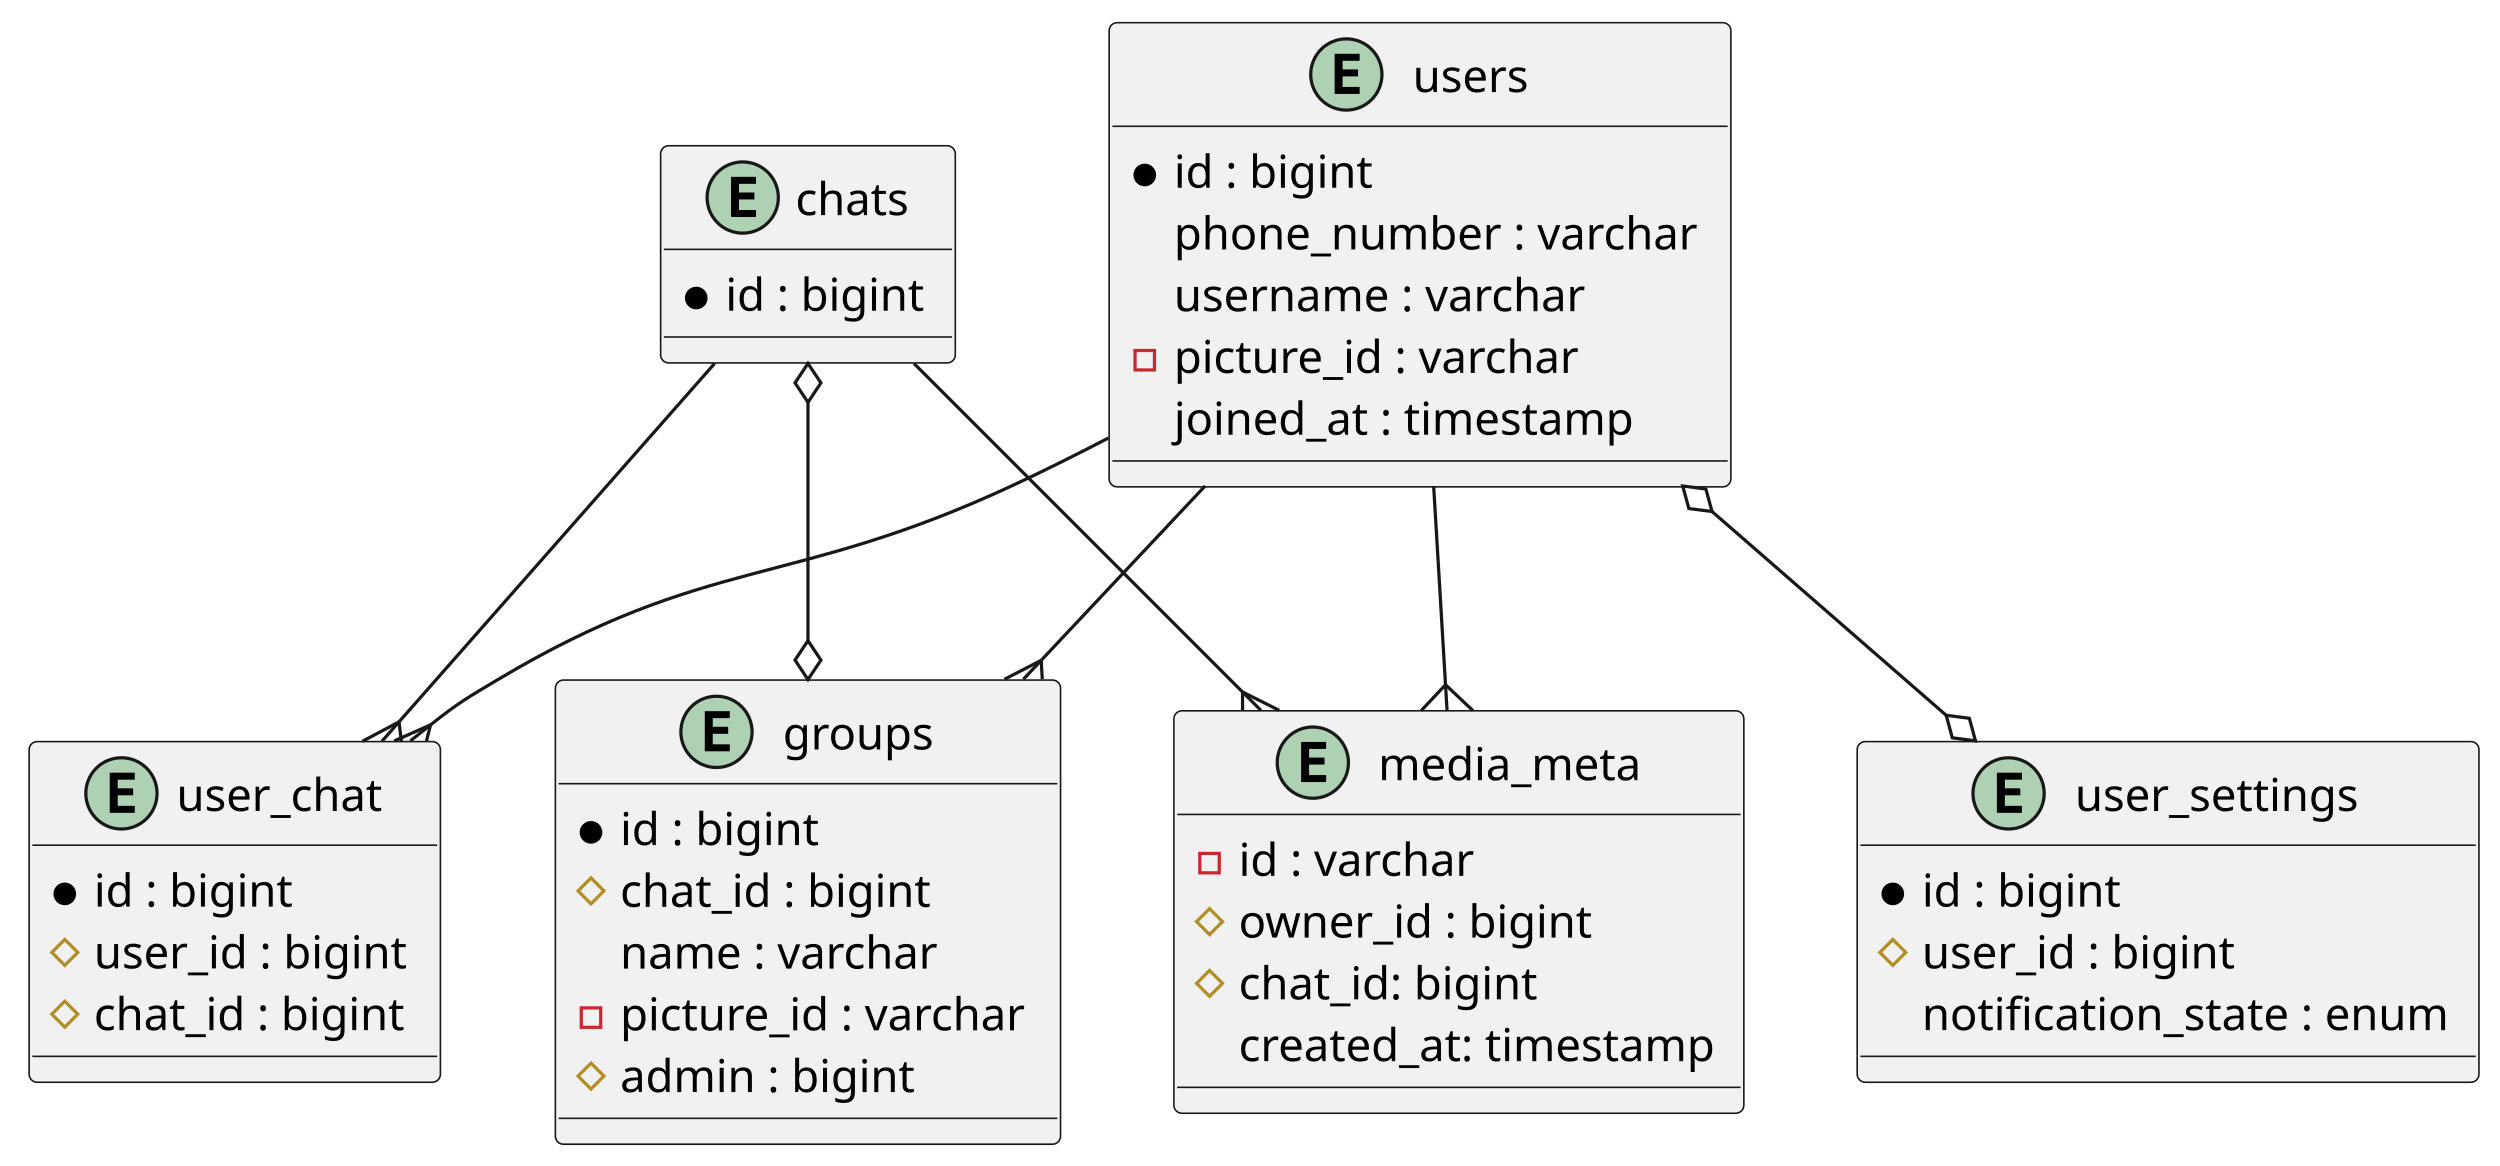
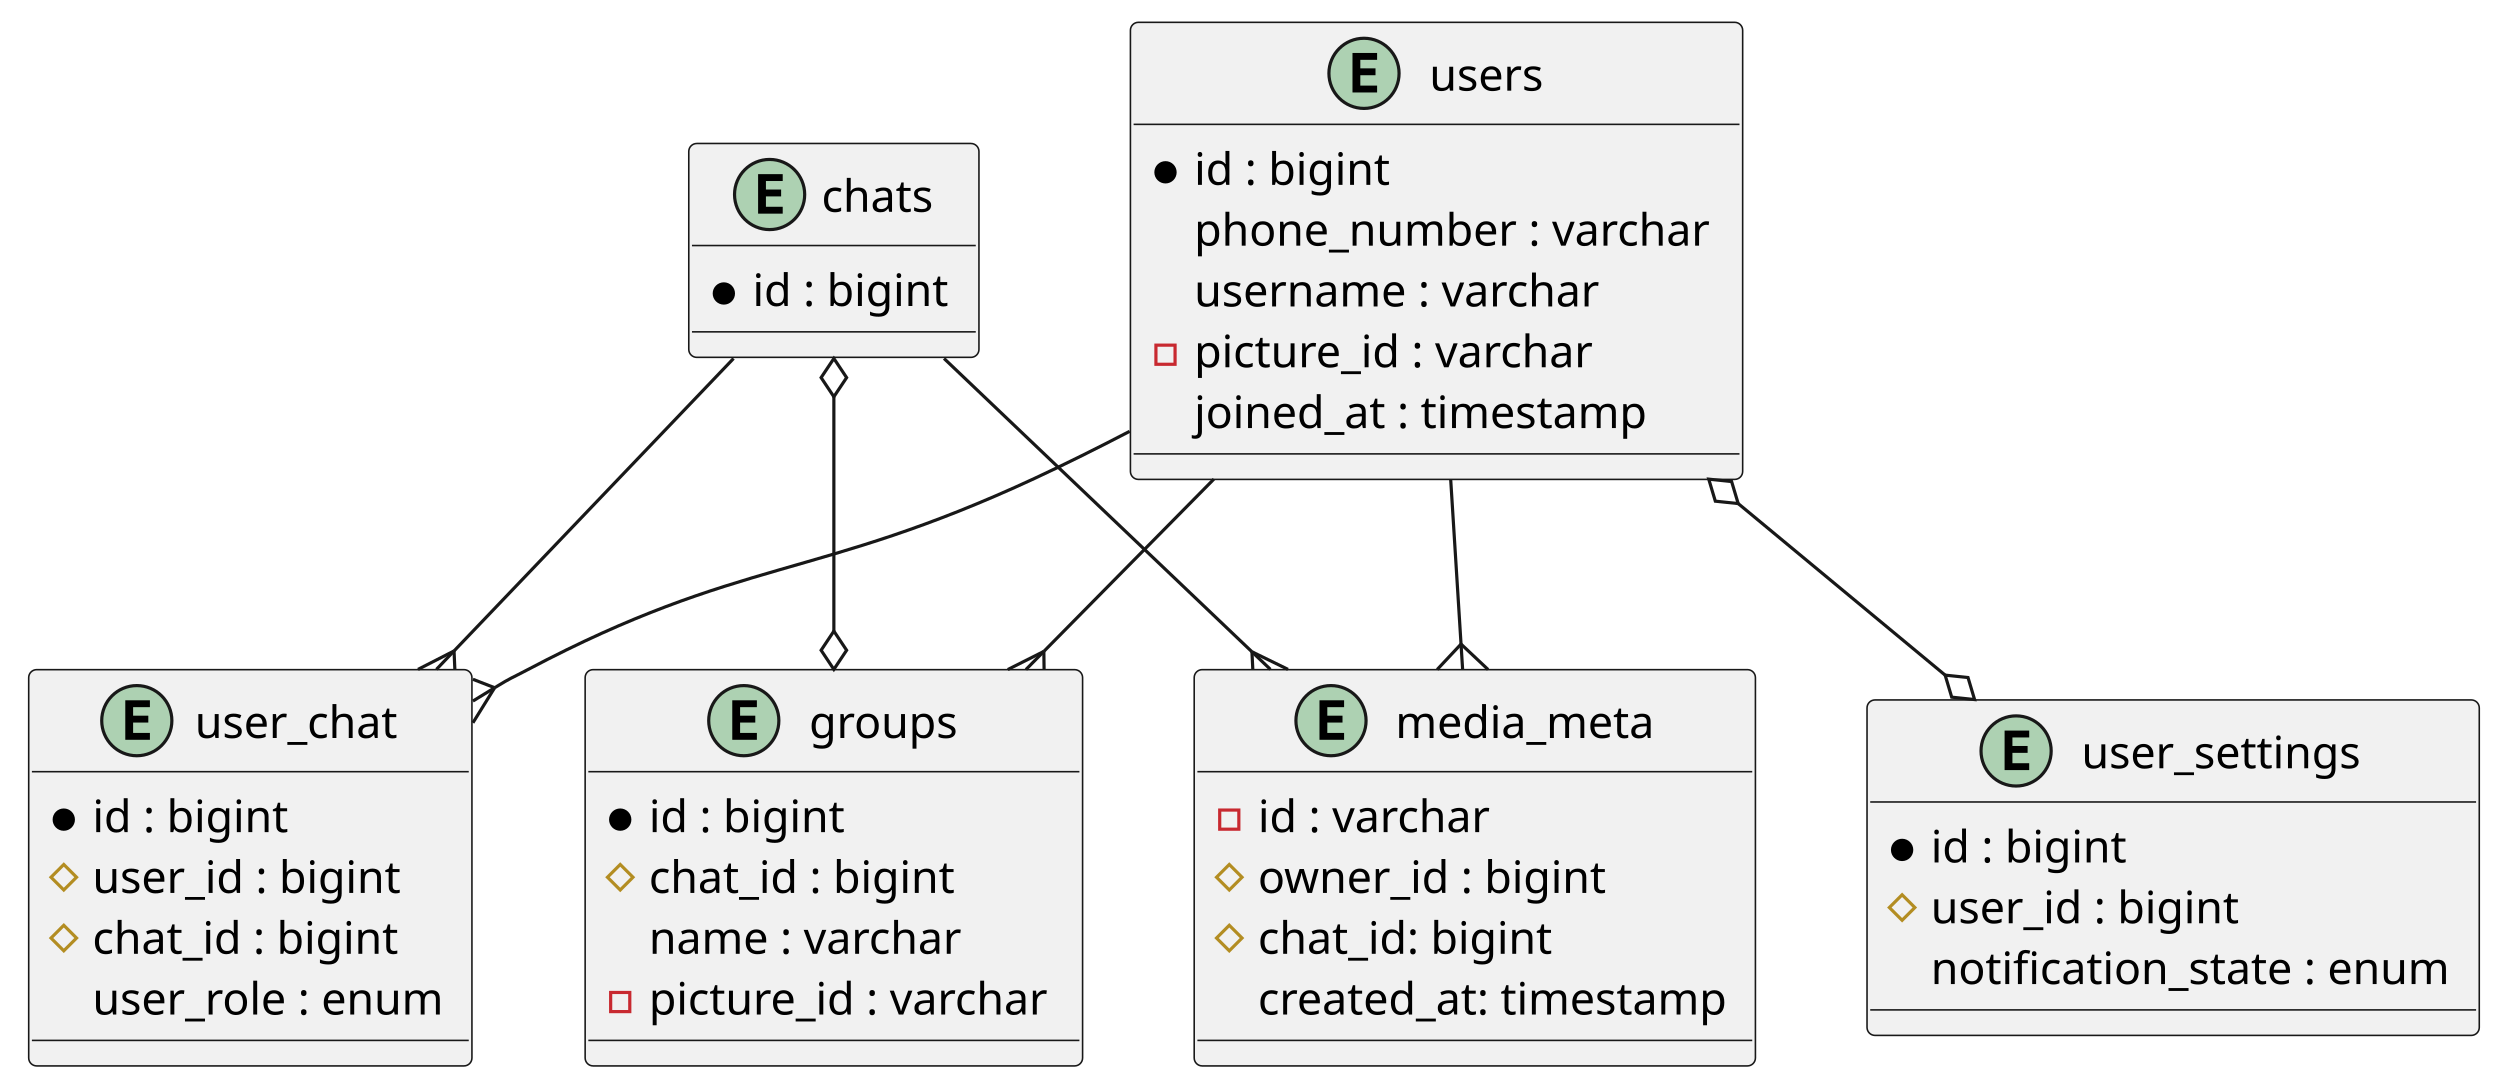
- <svg xmlns="http://www.w3.org/2000/svg" contentStyleType="text/css" height="360px" preserveAspectRatio="none" style="width:772px;height:360px;background:#FFFFFF;" version="1.1" viewBox="0 0 772 360" width="772px" zoomAndPan="magnify">
+ <svg xmlns="http://www.w3.org/2000/svg" contentStyleType="text/css" height="341px" preserveAspectRatio="none" style="width:784px;height:341px;background:#FFFFFF;" version="1.1" viewBox="0 0 784 341" width="784px" zoomAndPan="magnify">
  <defs />
  <g>
    <g id="elem_users">
-       <rect codeLine="2" fill="#F1F1F1" height="143.34" id="users" rx="2.5" ry="2.5" style="stroke:#181818;stroke-width:0.5;" width="192" x="342.5" y="7" />
-       <ellipse cx="415.75" cy="23" fill="#ADD1B2" rx="11" ry="11" style="stroke:#181818;stroke-width:1.0;" />
-       <path d="M419.859,29 L412.141,29 L412.141,16.609 L419.859,16.609 L419.859,18.766 L414.594,18.766 L414.594,21.438 L419.359,21.438 L419.359,23.594 L414.594,23.594 L414.594,26.844 L419.859,26.844 L419.859,29 Z " fill="#000000" />
-       <text fill="#000000" font-family="sans-serif" font-size="14" lengthAdjust="spacing" textLength="37" x="436.25" y="28.432">users</text>
-       <line style="stroke:#181818;stroke-width:0.5;" x1="343.5" x2="533.5" y1="39" y2="39" />
-       <ellipse cx="353.5" cy="54.034" fill="#000000" rx="3" ry="3" style="stroke:#000000;stroke-width:1.0;" />
-       <text fill="#000000" font-family="sans-serif" font-size="14" lengthAdjust="spacing" textLength="65" x="362.5" y="57.966">id : bigint</text>
-       <text fill="#000000" font-family="sans-serif" font-size="14" lengthAdjust="spacing" textLength="166" x="362.5" y="77.034">phone_number : varchar</text>
-       <text fill="#000000" font-family="sans-serif" font-size="14" lengthAdjust="spacing" textLength="131" x="362.5" y="96.102">username : varchar</text>
-       <rect fill="none" height="6" style="stroke:#C82930;stroke-width:1.0;" width="6" x="350.5" y="108.238" />
-       <text fill="#000000" font-family="sans-serif" font-size="14" lengthAdjust="spacing" textLength="130" x="362.5" y="115.17">picture_id : varchar</text>
-       <text fill="#000000" font-family="sans-serif" font-size="14" lengthAdjust="spacing" textLength="145" x="362.5" y="134.238">joined_at : timestamp</text>
-       <line style="stroke:#181818;stroke-width:0.5;" x1="343.5" x2="533.5" y1="142.34" y2="142.34" />
+       <rect codeLine="2" fill="#F1F1F1" height="143.34" id="users" rx="2.5" ry="2.5" style="stroke:#181818;stroke-width:0.5;" width="192" x="354.5" y="7" />
+       <ellipse cx="427.75" cy="23" fill="#ADD1B2" rx="11" ry="11" style="stroke:#181818;stroke-width:1.0;" />
+       <path d="M431.859,29 L424.141,29 L424.141,16.609 L431.859,16.609 L431.859,18.766 L426.594,18.766 L426.594,21.438 L431.359,21.438 L431.359,23.594 L426.594,23.594 L426.594,26.844 L431.859,26.844 L431.859,29 Z " fill="#000000" />
+       <text fill="#000000" font-family="sans-serif" font-size="14" lengthAdjust="spacing" textLength="37" x="448.25" y="28.432">users</text>
+       <line style="stroke:#181818;stroke-width:0.5;" x1="355.5" x2="545.5" y1="39" y2="39" />
+       <ellipse cx="365.5" cy="54.034" fill="#000000" rx="3" ry="3" style="stroke:#000000;stroke-width:1.0;" />
+       <text fill="#000000" font-family="sans-serif" font-size="14" lengthAdjust="spacing" textLength="65" x="374.5" y="57.966">id : bigint</text>
+       <text fill="#000000" font-family="sans-serif" font-size="14" lengthAdjust="spacing" textLength="166" x="374.5" y="77.034">phone_number : varchar</text>
+       <text fill="#000000" font-family="sans-serif" font-size="14" lengthAdjust="spacing" textLength="131" x="374.5" y="96.102">username : varchar</text>
+       <rect fill="none" height="6" style="stroke:#C82930;stroke-width:1.0;" width="6" x="362.5" y="108.238" />
+       <text fill="#000000" font-family="sans-serif" font-size="14" lengthAdjust="spacing" textLength="130" x="374.5" y="115.17">picture_id : varchar</text>
+       <text fill="#000000" font-family="sans-serif" font-size="14" lengthAdjust="spacing" textLength="145" x="374.5" y="134.238">joined_at : timestamp</text>
+       <line style="stroke:#181818;stroke-width:0.5;" x1="355.5" x2="545.5" y1="142.34" y2="142.34" />
    </g>
    <g id="elem_chats">
-       <rect codeLine="10" fill="#F1F1F1" height="67.068" id="chats" rx="2.5" ry="2.5" style="stroke:#181818;stroke-width:0.5;" width="91" x="204" y="45" />
-       <ellipse cx="229.35" cy="61" fill="#ADD1B2" rx="11" ry="11" style="stroke:#181818;stroke-width:1.0;" />
-       <path d="M233.459,67 L225.741,67 L225.741,54.609 L233.459,54.609 L233.459,56.766 L228.194,56.766 L228.194,59.438 L232.959,59.438 L232.959,61.594 L228.194,61.594 L228.194,64.844 L233.459,64.844 L233.459,67 Z " fill="#000000" />
-       <text fill="#000000" font-family="sans-serif" font-size="14" lengthAdjust="spacing" textLength="36" x="245.65" y="66.432">chats</text>
-       <line style="stroke:#181818;stroke-width:0.5;" x1="205" x2="294" y1="77" y2="77" />
-       <ellipse cx="215" cy="92.034" fill="#000000" rx="3" ry="3" style="stroke:#000000;stroke-width:1.0;" />
-       <text fill="#000000" font-family="sans-serif" font-size="14" lengthAdjust="spacing" textLength="65" x="224" y="95.966">id : bigint</text>
-       <line style="stroke:#181818;stroke-width:0.5;" x1="205" x2="294" y1="104.068" y2="104.068" />
+       <rect codeLine="10" fill="#F1F1F1" height="67.068" id="chats" rx="2.5" ry="2.5" style="stroke:#181818;stroke-width:0.5;" width="91" x="216" y="45" />
+       <ellipse cx="241.35" cy="61" fill="#ADD1B2" rx="11" ry="11" style="stroke:#181818;stroke-width:1.0;" />
+       <path d="M245.459,67 L237.741,67 L237.741,54.609 L245.459,54.609 L245.459,56.766 L240.194,56.766 L240.194,59.438 L244.959,59.438 L244.959,61.594 L240.194,61.594 L240.194,64.844 L245.459,64.844 L245.459,67 Z " fill="#000000" />
+       <text fill="#000000" font-family="sans-serif" font-size="14" lengthAdjust="spacing" textLength="36" x="257.65" y="66.432">chats</text>
+       <line style="stroke:#181818;stroke-width:0.5;" x1="217" x2="306" y1="77" y2="77" />
+       <ellipse cx="227" cy="92.034" fill="#000000" rx="3" ry="3" style="stroke:#000000;stroke-width:1.0;" />
+       <text fill="#000000" font-family="sans-serif" font-size="14" lengthAdjust="spacing" textLength="65" x="236" y="95.966">id : bigint</text>
+       <line style="stroke:#181818;stroke-width:0.5;" x1="217" x2="306" y1="104.068" y2="104.068" />
    </g>
    <g id="elem_user_chat">
-       <rect codeLine="14" fill="#F1F1F1" height="105.204" id="user_chat" rx="2.5" ry="2.5" style="stroke:#181818;stroke-width:0.5;" width="127" x="9" y="229" />
-       <ellipse cx="37.5" cy="245" fill="#ADD1B2" rx="11" ry="11" style="stroke:#181818;stroke-width:1.0;" />
-       <path d="M41.609,251 L33.891,251 L33.891,238.609 L41.609,238.609 L41.609,240.766 L36.344,240.766 L36.344,243.438 L41.109,243.438 L41.109,245.594 L36.344,245.594 L36.344,248.844 L41.609,248.844 L41.609,251 Z " fill="#000000" />
-       <text fill="#000000" font-family="sans-serif" font-size="14" lengthAdjust="spacing" textLength="65" x="54.5" y="250.432">user_chat</text>
-       <line style="stroke:#181818;stroke-width:0.5;" x1="10" x2="135" y1="261" y2="261" />
-       <ellipse cx="20" cy="276.034" fill="#000000" rx="3" ry="3" style="stroke:#000000;stroke-width:1.0;" />
-       <text fill="#000000" font-family="sans-serif" font-size="14" lengthAdjust="spacing" textLength="65" x="29" y="279.966">id : bigint</text>
-       <polygon fill="none" points="20,290.102,24,294.102,20,298.102,16,294.102" style="stroke:#B38D22;stroke-width:1.0;" />
-       <text fill="#000000" font-family="sans-serif" font-size="14" lengthAdjust="spacing" textLength="101" x="29" y="299.034">user_id : bigint</text>
-       <polygon fill="none" points="20,309.17,24,313.17,20,317.17,16,313.17" style="stroke:#B38D22;stroke-width:1.0;" />
-       <text fill="#000000" font-family="sans-serif" font-size="14" lengthAdjust="spacing" textLength="100" x="29" y="318.102">chat_id : bigint</text>
-       <line style="stroke:#181818;stroke-width:0.5;" x1="10" x2="135" y1="326.204" y2="326.204" />
+       <rect codeLine="14" fill="#F1F1F1" height="124.272" id="user_chat" rx="2.5" ry="2.5" style="stroke:#181818;stroke-width:0.5;" width="139" x="9" y="210" />
+       <ellipse cx="42.9" cy="226" fill="#ADD1B2" rx="11" ry="11" style="stroke:#181818;stroke-width:1.0;" />
+       <path d="M47.009,232 L39.291,232 L39.291,219.609 L47.009,219.609 L47.009,221.766 L41.744,221.766 L41.744,224.438 L46.509,224.438 L46.509,226.594 L41.744,226.594 L41.744,229.844 L47.009,229.844 L47.009,232 Z " fill="#000000" />
+       <text fill="#000000" font-family="sans-serif" font-size="14" lengthAdjust="spacing" textLength="65" x="61.1" y="231.432">user_chat</text>
+       <line style="stroke:#181818;stroke-width:0.5;" x1="10" x2="147" y1="242" y2="242" />
+       <ellipse cx="20" cy="257.034" fill="#000000" rx="3" ry="3" style="stroke:#000000;stroke-width:1.0;" />
+       <text fill="#000000" font-family="sans-serif" font-size="14" lengthAdjust="spacing" textLength="65" x="29" y="260.966">id : bigint</text>
+       <polygon fill="none" points="20,271.102,24,275.102,20,279.102,16,275.102" style="stroke:#B38D22;stroke-width:1.0;" />
+       <text fill="#000000" font-family="sans-serif" font-size="14" lengthAdjust="spacing" textLength="101" x="29" y="280.034">user_id : bigint</text>
+       <polygon fill="none" points="20,290.17,24,294.17,20,298.17,16,294.17" style="stroke:#B38D22;stroke-width:1.0;" />
+       <text fill="#000000" font-family="sans-serif" font-size="14" lengthAdjust="spacing" textLength="100" x="29" y="299.102">chat_id : bigint</text>
+       <text fill="#000000" font-family="sans-serif" font-size="14" lengthAdjust="spacing" textLength="113" x="29" y="318.17">user_role : enum</text>
+       <line style="stroke:#181818;stroke-width:0.5;" x1="10" x2="147" y1="326.272" y2="326.272" />
    </g>
    <g id="elem_user_settings">
-       <rect codeLine="20" fill="#F1F1F1" height="105.204" id="user_settings" rx="2.5" ry="2.5" style="stroke:#181818;stroke-width:0.5;" width="192" x="573.5" y="229" />
-       <ellipse cx="620.25" cy="245" fill="#ADD1B2" rx="11" ry="11" style="stroke:#181818;stroke-width:1.0;" />
-       <path d="M624.359,251 L616.641,251 L616.641,238.609 L624.359,238.609 L624.359,240.766 L619.094,240.766 L619.094,243.438 L623.859,243.438 L623.859,245.594 L619.094,245.594 L619.094,248.844 L624.359,248.844 L624.359,251 Z " fill="#000000" />
-       <text fill="#000000" font-family="sans-serif" font-size="14" lengthAdjust="spacing" textLength="90" x="640.75" y="250.432">user_settings</text>
-       <line style="stroke:#181818;stroke-width:0.5;" x1="574.5" x2="764.5" y1="261" y2="261" />
-       <ellipse cx="584.5" cy="276.034" fill="#000000" rx="3" ry="3" style="stroke:#000000;stroke-width:1.0;" />
-       <text fill="#000000" font-family="sans-serif" font-size="14" lengthAdjust="spacing" textLength="65" x="593.5" y="279.966">id : bigint</text>
-       <polygon fill="none" points="584.5,290.102,588.5,294.102,584.5,298.102,580.5,294.102" style="stroke:#B38D22;stroke-width:1.0;" />
-       <text fill="#000000" font-family="sans-serif" font-size="14" lengthAdjust="spacing" textLength="101" x="593.5" y="299.034">user_id : bigint</text>
-       <text fill="#000000" font-family="sans-serif" font-size="14" lengthAdjust="spacing" textLength="166" x="593.5" y="318.102">notification_state : enum</text>
-       <line style="stroke:#181818;stroke-width:0.5;" x1="574.5" x2="764.5" y1="326.204" y2="326.204" />
+       <rect codeLine="21" fill="#F1F1F1" height="105.204" id="user_settings" rx="2.5" ry="2.5" style="stroke:#181818;stroke-width:0.5;" width="192" x="585.5" y="219.5" />
+       <ellipse cx="632.25" cy="235.5" fill="#ADD1B2" rx="11" ry="11" style="stroke:#181818;stroke-width:1.0;" />
+       <path d="M636.359,241.5 L628.641,241.5 L628.641,229.109 L636.359,229.109 L636.359,231.266 L631.094,231.266 L631.094,233.938 L635.859,233.938 L635.859,236.094 L631.094,236.094 L631.094,239.344 L636.359,239.344 L636.359,241.5 Z " fill="#000000" />
+       <text fill="#000000" font-family="sans-serif" font-size="14" lengthAdjust="spacing" textLength="90" x="652.75" y="240.932">user_settings</text>
+       <line style="stroke:#181818;stroke-width:0.5;" x1="586.5" x2="776.5" y1="251.5" y2="251.5" />
+       <ellipse cx="596.5" cy="266.534" fill="#000000" rx="3" ry="3" style="stroke:#000000;stroke-width:1.0;" />
+       <text fill="#000000" font-family="sans-serif" font-size="14" lengthAdjust="spacing" textLength="65" x="605.5" y="270.466">id : bigint</text>
+       <polygon fill="none" points="596.5,280.602,600.5,284.602,596.5,288.602,592.5,284.602" style="stroke:#B38D22;stroke-width:1.0;" />
+       <text fill="#000000" font-family="sans-serif" font-size="14" lengthAdjust="spacing" textLength="101" x="605.5" y="289.534">user_id : bigint</text>
+       <text fill="#000000" font-family="sans-serif" font-size="14" lengthAdjust="spacing" textLength="166" x="605.5" y="308.602">notification_state : enum</text>
+       <line style="stroke:#181818;stroke-width:0.5;" x1="586.5" x2="776.5" y1="316.704" y2="316.704" />
    </g>
    <g id="elem_groups">
-       <rect codeLine="26" fill="#F1F1F1" height="143.34" id="groups" rx="2.5" ry="2.5" style="stroke:#181818;stroke-width:0.5;" width="156" x="171.5" y="210" />
-       <ellipse cx="221.25" cy="226" fill="#ADD1B2" rx="11" ry="11" style="stroke:#181818;stroke-width:1.0;" />
-       <path d="M225.359,232 L217.641,232 L217.641,219.609 L225.359,219.609 L225.359,221.766 L220.094,221.766 L220.094,224.438 L224.859,224.438 L224.859,226.594 L220.094,226.594 L220.094,229.844 L225.359,229.844 L225.359,232 Z " fill="#000000" />
-       <text fill="#000000" font-family="sans-serif" font-size="14" lengthAdjust="spacing" textLength="48" x="241.75" y="231.432">groups</text>
-       <line style="stroke:#181818;stroke-width:0.5;" x1="172.5" x2="326.5" y1="242" y2="242" />
-       <ellipse cx="182.5" cy="257.034" fill="#000000" rx="3" ry="3" style="stroke:#000000;stroke-width:1.0;" />
-       <text fill="#000000" font-family="sans-serif" font-size="14" lengthAdjust="spacing" textLength="65" x="191.5" y="260.966">id : bigint</text>
-       <polygon fill="none" points="182.5,271.102,186.5,275.102,182.5,279.102,178.5,275.102" style="stroke:#B38D22;stroke-width:1.0;" />
-       <text fill="#000000" font-family="sans-serif" font-size="14" lengthAdjust="spacing" textLength="100" x="191.5" y="280.034">chat_id : bigint</text>
-       <text fill="#000000" font-family="sans-serif" font-size="14" lengthAdjust="spacing" textLength="101" x="191.5" y="299.102">name : varchar</text>
-       <rect fill="none" height="6" style="stroke:#C82930;stroke-width:1.0;" width="6" x="179.5" y="311.238" />
-       <text fill="#000000" font-family="sans-serif" font-size="14" lengthAdjust="spacing" textLength="130" x="191.5" y="318.17">picture_id : varchar</text>
-       <polygon fill="none" points="182.5,328.306,186.5,332.306,182.5,336.306,178.5,332.306" style="stroke:#B38D22;stroke-width:1.0;" />
-       <text fill="#000000" font-family="sans-serif" font-size="14" lengthAdjust="spacing" textLength="95" x="191.5" y="337.238">admin : bigint</text>
-       <line style="stroke:#181818;stroke-width:0.5;" x1="172.5" x2="326.5" y1="345.34" y2="345.34" />
+       <rect codeLine="27" fill="#F1F1F1" height="124.272" id="groups" rx="2.5" ry="2.5" style="stroke:#181818;stroke-width:0.5;" width="156" x="183.5" y="210" />
+       <ellipse cx="233.25" cy="226" fill="#ADD1B2" rx="11" ry="11" style="stroke:#181818;stroke-width:1.0;" />
+       <path d="M237.359,232 L229.641,232 L229.641,219.609 L237.359,219.609 L237.359,221.766 L232.094,221.766 L232.094,224.438 L236.859,224.438 L236.859,226.594 L232.094,226.594 L232.094,229.844 L237.359,229.844 L237.359,232 Z " fill="#000000" />
+       <text fill="#000000" font-family="sans-serif" font-size="14" lengthAdjust="spacing" textLength="48" x="253.75" y="231.432">groups</text>
+       <line style="stroke:#181818;stroke-width:0.5;" x1="184.5" x2="338.5" y1="242" y2="242" />
+       <ellipse cx="194.5" cy="257.034" fill="#000000" rx="3" ry="3" style="stroke:#000000;stroke-width:1.0;" />
+       <text fill="#000000" font-family="sans-serif" font-size="14" lengthAdjust="spacing" textLength="65" x="203.5" y="260.966">id : bigint</text>
+       <polygon fill="none" points="194.5,271.102,198.5,275.102,194.5,279.102,190.5,275.102" style="stroke:#B38D22;stroke-width:1.0;" />
+       <text fill="#000000" font-family="sans-serif" font-size="14" lengthAdjust="spacing" textLength="100" x="203.5" y="280.034">chat_id : bigint</text>
+       <text fill="#000000" font-family="sans-serif" font-size="14" lengthAdjust="spacing" textLength="101" x="203.5" y="299.102">name : varchar</text>
+       <rect fill="none" height="6" style="stroke:#C82930;stroke-width:1.0;" width="6" x="191.5" y="311.238" />
+       <text fill="#000000" font-family="sans-serif" font-size="14" lengthAdjust="spacing" textLength="130" x="203.5" y="318.17">picture_id : varchar</text>
+       <line style="stroke:#181818;stroke-width:0.5;" x1="184.5" x2="338.5" y1="326.272" y2="326.272" />
    </g>
    <g id="elem_media_meta">
-       <rect codeLine="34" fill="#F1F1F1" height="124.272" id="media_meta" rx="2.5" ry="2.5" style="stroke:#181818;stroke-width:0.5;" width="176" x="362.5" y="219.5" />
-       <ellipse cx="405.4" cy="235.5" fill="#ADD1B2" rx="11" ry="11" style="stroke:#181818;stroke-width:1.0;" />
-       <path d="M409.509,241.5 L401.791,241.5 L401.791,229.109 L409.509,229.109 L409.509,231.266 L404.244,231.266 L404.244,233.938 L409.009,233.938 L409.009,236.094 L404.244,236.094 L404.244,239.344 L409.509,239.344 L409.509,241.5 Z " fill="#000000" />
-       <text fill="#000000" font-family="sans-serif" font-size="14" lengthAdjust="spacing" textLength="82" x="425.6" y="240.932">media_meta</text>
-       <line style="stroke:#181818;stroke-width:0.5;" x1="363.5" x2="537.5" y1="251.5" y2="251.5" />
-       <rect fill="none" height="6" style="stroke:#C82930;stroke-width:1.0;" width="6" x="370.5" y="263.534" />
-       <text fill="#000000" font-family="sans-serif" font-size="14" lengthAdjust="spacing" textLength="76" x="382.5" y="270.466">id : varchar</text>
-       <polygon fill="none" points="373.5,280.602,377.5,284.602,373.5,288.602,369.5,284.602" style="stroke:#B38D22;stroke-width:1.0;" />
-       <text fill="#000000" font-family="sans-serif" font-size="14" lengthAdjust="spacing" textLength="113" x="382.5" y="289.534">owner_id : bigint</text>
-       <polygon fill="none" points="373.5,299.67,377.5,303.67,373.5,307.67,369.5,303.67" style="stroke:#B38D22;stroke-width:1.0;" />
-       <text fill="#000000" font-family="sans-serif" font-size="14" lengthAdjust="spacing" textLength="96" x="382.5" y="308.602">chat_id: bigint</text>
-       <text fill="#000000" font-family="sans-serif" font-size="14" lengthAdjust="spacing" textLength="150" x="382.5" y="327.67">created_at: timestamp</text>
-       <line style="stroke:#181818;stroke-width:0.5;" x1="363.5" x2="537.5" y1="335.772" y2="335.772" />
+       <rect codeLine="34" fill="#F1F1F1" height="124.272" id="media_meta" rx="2.5" ry="2.5" style="stroke:#181818;stroke-width:0.5;" width="176" x="374.5" y="210" />
+       <ellipse cx="417.4" cy="226" fill="#ADD1B2" rx="11" ry="11" style="stroke:#181818;stroke-width:1.0;" />
+       <path d="M421.509,232 L413.791,232 L413.791,219.609 L421.509,219.609 L421.509,221.766 L416.244,221.766 L416.244,224.438 L421.009,224.438 L421.009,226.594 L416.244,226.594 L416.244,229.844 L421.509,229.844 L421.509,232 Z " fill="#000000" />
+       <text fill="#000000" font-family="sans-serif" font-size="14" lengthAdjust="spacing" textLength="82" x="437.6" y="231.432">media_meta</text>
+       <line style="stroke:#181818;stroke-width:0.5;" x1="375.5" x2="549.5" y1="242" y2="242" />
+       <rect fill="none" height="6" style="stroke:#C82930;stroke-width:1.0;" width="6" x="382.5" y="254.034" />
+       <text fill="#000000" font-family="sans-serif" font-size="14" lengthAdjust="spacing" textLength="76" x="394.5" y="260.966">id : varchar</text>
+       <polygon fill="none" points="385.5,271.102,389.5,275.102,385.5,279.102,381.5,275.102" style="stroke:#B38D22;stroke-width:1.0;" />
+       <text fill="#000000" font-family="sans-serif" font-size="14" lengthAdjust="spacing" textLength="113" x="394.5" y="280.034">owner_id : bigint</text>
+       <polygon fill="none" points="385.5,290.17,389.5,294.17,385.5,298.17,381.5,294.17" style="stroke:#B38D22;stroke-width:1.0;" />
+       <text fill="#000000" font-family="sans-serif" font-size="14" lengthAdjust="spacing" textLength="96" x="394.5" y="299.102">chat_id: bigint</text>
+       <text fill="#000000" font-family="sans-serif" font-size="14" lengthAdjust="spacing" textLength="150" x="394.5" y="318.17">created_at: timestamp</text>
+       <line style="stroke:#181818;stroke-width:0.5;" x1="375.5" x2="549.5" y1="326.272" y2="326.272" />
    </g>
    <g id="link_users_user_settings">
-       <path codeLine="42" d="M528.672,157.958 C558.442,183.868 573.458,196.932 600.978,220.882 " fill="none" id="users-user_settings" style="stroke:#181818;stroke-width:1.0;" />
-       <polygon fill="none" points="519.62,150.08,521.52,157.036,528.672,157.958,526.772,151.002,519.62,150.08" style="stroke:#181818;stroke-width:1.0;" />
-       <polygon fill="none" points="610.03,228.76,608.13,221.804,600.978,220.882,602.878,227.839,610.03,228.76" style="stroke:#181818;stroke-width:1.0;" />
+       <path codeLine="42" d="M545.097,157.919 C572.727,180.829 584.362,190.471 609.992,211.721 " fill="none" id="users-user_settings" style="stroke:#181818;stroke-width:1.0;" />
+       <polygon fill="none" points="535.86,150.26,537.926,157.169,545.097,157.919,543.032,151.011,535.86,150.26" style="stroke:#181818;stroke-width:1.0;" />
+       <polygon fill="none" points="619.23,219.38,617.164,212.471,609.992,211.721,612.058,218.63,619.23,219.38" style="stroke:#181818;stroke-width:1.0;" />
    </g>
    <g id="link_users_user_chat">
-       <path codeLine="43" d="M342.27,135.26 C332.32,140.44 322.27,145.45 312.5,150 C244.02,181.86 218.34,171.26 153.5,210 C144.38,215.45 141.561,216.99 132.961,223.83 " fill="none" id="users-to-user_chat" style="stroke:#181818;stroke-width:1.0;" />
-       <line style="stroke:#181818;stroke-width:1.0;" x1="132.961" x2="131.68" y1="223.83" y2="228.81" />
-       <line style="stroke:#181818;stroke-width:1.0;" x1="132.961" x2="121.72" y1="223.83" y2="228.81" />
-       <line style="stroke:#181818;stroke-width:1.0;" x1="132.961" x2="126.7" y1="223.83" y2="228.81" />
+       <path codeLine="43" d="M354.27,135.26 C344.32,140.44 334.27,145.45 324.5,150 C256.02,181.86 232.28,174.71 165.5,210 C159.79,213.02 160.844,212.174 155.124,215.674 " fill="none" id="users-to-user_chat" style="stroke:#181818;stroke-width:1.0;" />
+       <line style="stroke:#181818;stroke-width:1.0;" x1="155.124" x2="148.3" y1="215.674" y2="226.674" />
+       <line style="stroke:#181818;stroke-width:1.0;" x1="155.124" x2="148.3" y1="215.674" y2="213.026" />
+       <line style="stroke:#181818;stroke-width:1.0;" x1="155.124" x2="148.3" y1="215.674" y2="219.85" />
    </g>
    <g id="link_chats_user_chat">
-       <path codeLine="44" d="M220.67,112.24 C192.85,143.83 155.587,186.146 123.217,222.906 " fill="none" id="chats-to-user_chat" style="stroke:#181818;stroke-width:1.0;" />
-       <line style="stroke:#181818;stroke-width:1.0;" x1="123.217" x2="123.934" y1="222.906" y2="228.91" />
-       <line style="stroke:#181818;stroke-width:1.0;" x1="123.217" x2="111.926" y1="222.906" y2="228.91" />
-       <line style="stroke:#181818;stroke-width:1.0;" x1="123.217" x2="117.93" y1="222.906" y2="228.91" />
+       <path codeLine="44" d="M230.04,112.42 C204.49,139.15 173.287,171.807 142.387,204.137 " fill="none" id="chats-to-user_chat" style="stroke:#181818;stroke-width:1.0;" />
+       <line style="stroke:#181818;stroke-width:1.0;" x1="142.387" x2="142.643" y1="204.137" y2="209.92" />
+       <line style="stroke:#181818;stroke-width:1.0;" x1="142.387" x2="131.077" y1="204.137" y2="209.92" />
+       <line style="stroke:#181818;stroke-width:1.0;" x1="142.387" x2="136.86" y1="204.137" y2="209.92" />
    </g>
    <g id="link_chats_groups">
-       <path codeLine="45" d="M249.5,124.24 C249.5,150.61 249.5,164.61 249.5,197.84 " fill="none" id="chats-groups" style="stroke:#181818;stroke-width:1.0;" />
-       <polygon fill="none" points="249.5,112.24,245.5,118.24,249.5,124.24,253.5,118.24,249.5,112.24" style="stroke:#181818;stroke-width:1.0;" />
-       <polygon fill="none" points="249.5,209.84,253.5,203.84,249.5,197.84,245.5,203.84,249.5,209.84" style="stroke:#181818;stroke-width:1.0;" />
+       <path codeLine="45" d="M261.5,124.42 C261.5,151.15 261.5,165.59 261.5,197.92 " fill="none" id="chats-groups" style="stroke:#181818;stroke-width:1.0;" />
+       <polygon fill="none" points="261.5,112.42,257.5,118.42,261.5,124.42,265.5,118.42,261.5,112.42" style="stroke:#181818;stroke-width:1.0;" />
+       <polygon fill="none" points="261.5,209.92,265.5,203.92,261.5,197.92,257.5,203.92,261.5,209.92" style="stroke:#181818;stroke-width:1.0;" />
    </g>
    <g id="link_users_groups">
-       <path codeLine="46" d="M372.13,150.08 C353.94,169.43 339.711,184.573 321.511,203.923 " fill="none" id="users-to-groups" style="stroke:#181818;stroke-width:1.0;" />
-       <line style="stroke:#181818;stroke-width:1.0;" x1="321.511" x2="321.857" y1="203.923" y2="209.75" />
-       <line style="stroke:#181818;stroke-width:1.0;" x1="321.511" x2="310.203" y1="203.923" y2="209.75" />
-       <line style="stroke:#181818;stroke-width:1.0;" x1="321.511" x2="316.03" y1="203.923" y2="209.75" />
+       <path codeLine="46" d="M380.66,150.26 C361.31,169.87 346.099,185.276 327.349,204.276 " fill="none" id="users-to-groups" style="stroke:#181818;stroke-width:1.0;" />
+       <line style="stroke:#181818;stroke-width:1.0;" x1="327.349" x2="327.424" y1="204.276" y2="209.97" />
+       <line style="stroke:#181818;stroke-width:1.0;" x1="327.349" x2="316.036" y1="204.276" y2="209.97" />
+       <line style="stroke:#181818;stroke-width:1.0;" x1="327.349" x2="321.73" y1="204.276" y2="209.97" />
    </g>
    <g id="link_users_media_meta">
-       <path codeLine="47" d="M442.71,150.08 C444.06,172.71 445.076,189.564 446.376,211.454 " fill="none" id="users-to-media_meta" style="stroke:#181818;stroke-width:1.0;" />
-       <line style="stroke:#181818;stroke-width:1.0;" x1="446.376" x2="454.836" y1="211.454" y2="219.44" />
-       <line style="stroke:#181818;stroke-width:1.0;" x1="446.376" x2="438.864" y1="211.454" y2="219.44" />
-       <line style="stroke:#181818;stroke-width:1.0;" x1="446.376" x2="446.85" y1="211.454" y2="219.44" />
+       <path codeLine="47" d="M454.93,150.26 C456.16,169.87 456.99,182.986 458.18,201.986 " fill="none" id="users-to-media_meta" style="stroke:#181818;stroke-width:1.0;" />
+       <line style="stroke:#181818;stroke-width:1.0;" x1="458.18" x2="466.664" y1="201.986" y2="209.97" />
+       <line style="stroke:#181818;stroke-width:1.0;" x1="458.18" x2="450.696" y1="201.986" y2="209.97" />
+       <line style="stroke:#181818;stroke-width:1.0;" x1="458.18" x2="458.68" y1="201.986" y2="209.97" />
    </g>
    <g id="link_chats_media_meta">
-       <path codeLine="48" d="M282.24,112.24 C311.16,141.16 348.443,178.443 383.703,213.703 " fill="none" id="chats-to-media_meta" style="stroke:#181818;stroke-width:1.0;" />
-       <line style="stroke:#181818;stroke-width:1.0;" x1="383.703" x2="395.017" y1="213.703" y2="219.36" />
-       <line style="stroke:#181818;stroke-width:1.0;" x1="383.703" x2="383.703" y1="213.703" y2="219.36" />
-       <line style="stroke:#181818;stroke-width:1.0;" x1="383.703" x2="389.36" y1="213.703" y2="219.36" />
+       <path codeLine="48" d="M296.05,112.42 C324.11,139.15 358.667,172.072 392.607,204.402 " fill="none" id="chats-to-media_meta" style="stroke:#181818;stroke-width:1.0;" />
+       <line style="stroke:#181818;stroke-width:1.0;" x1="392.607" x2="403.918" y1="204.402" y2="209.92" />
+       <line style="stroke:#181818;stroke-width:1.0;" x1="392.607" x2="392.882" y1="204.402" y2="209.92" />
+       <line style="stroke:#181818;stroke-width:1.0;" x1="392.607" x2="398.4" y1="204.402" y2="209.92" />
    </g>
  </g>
</svg>
